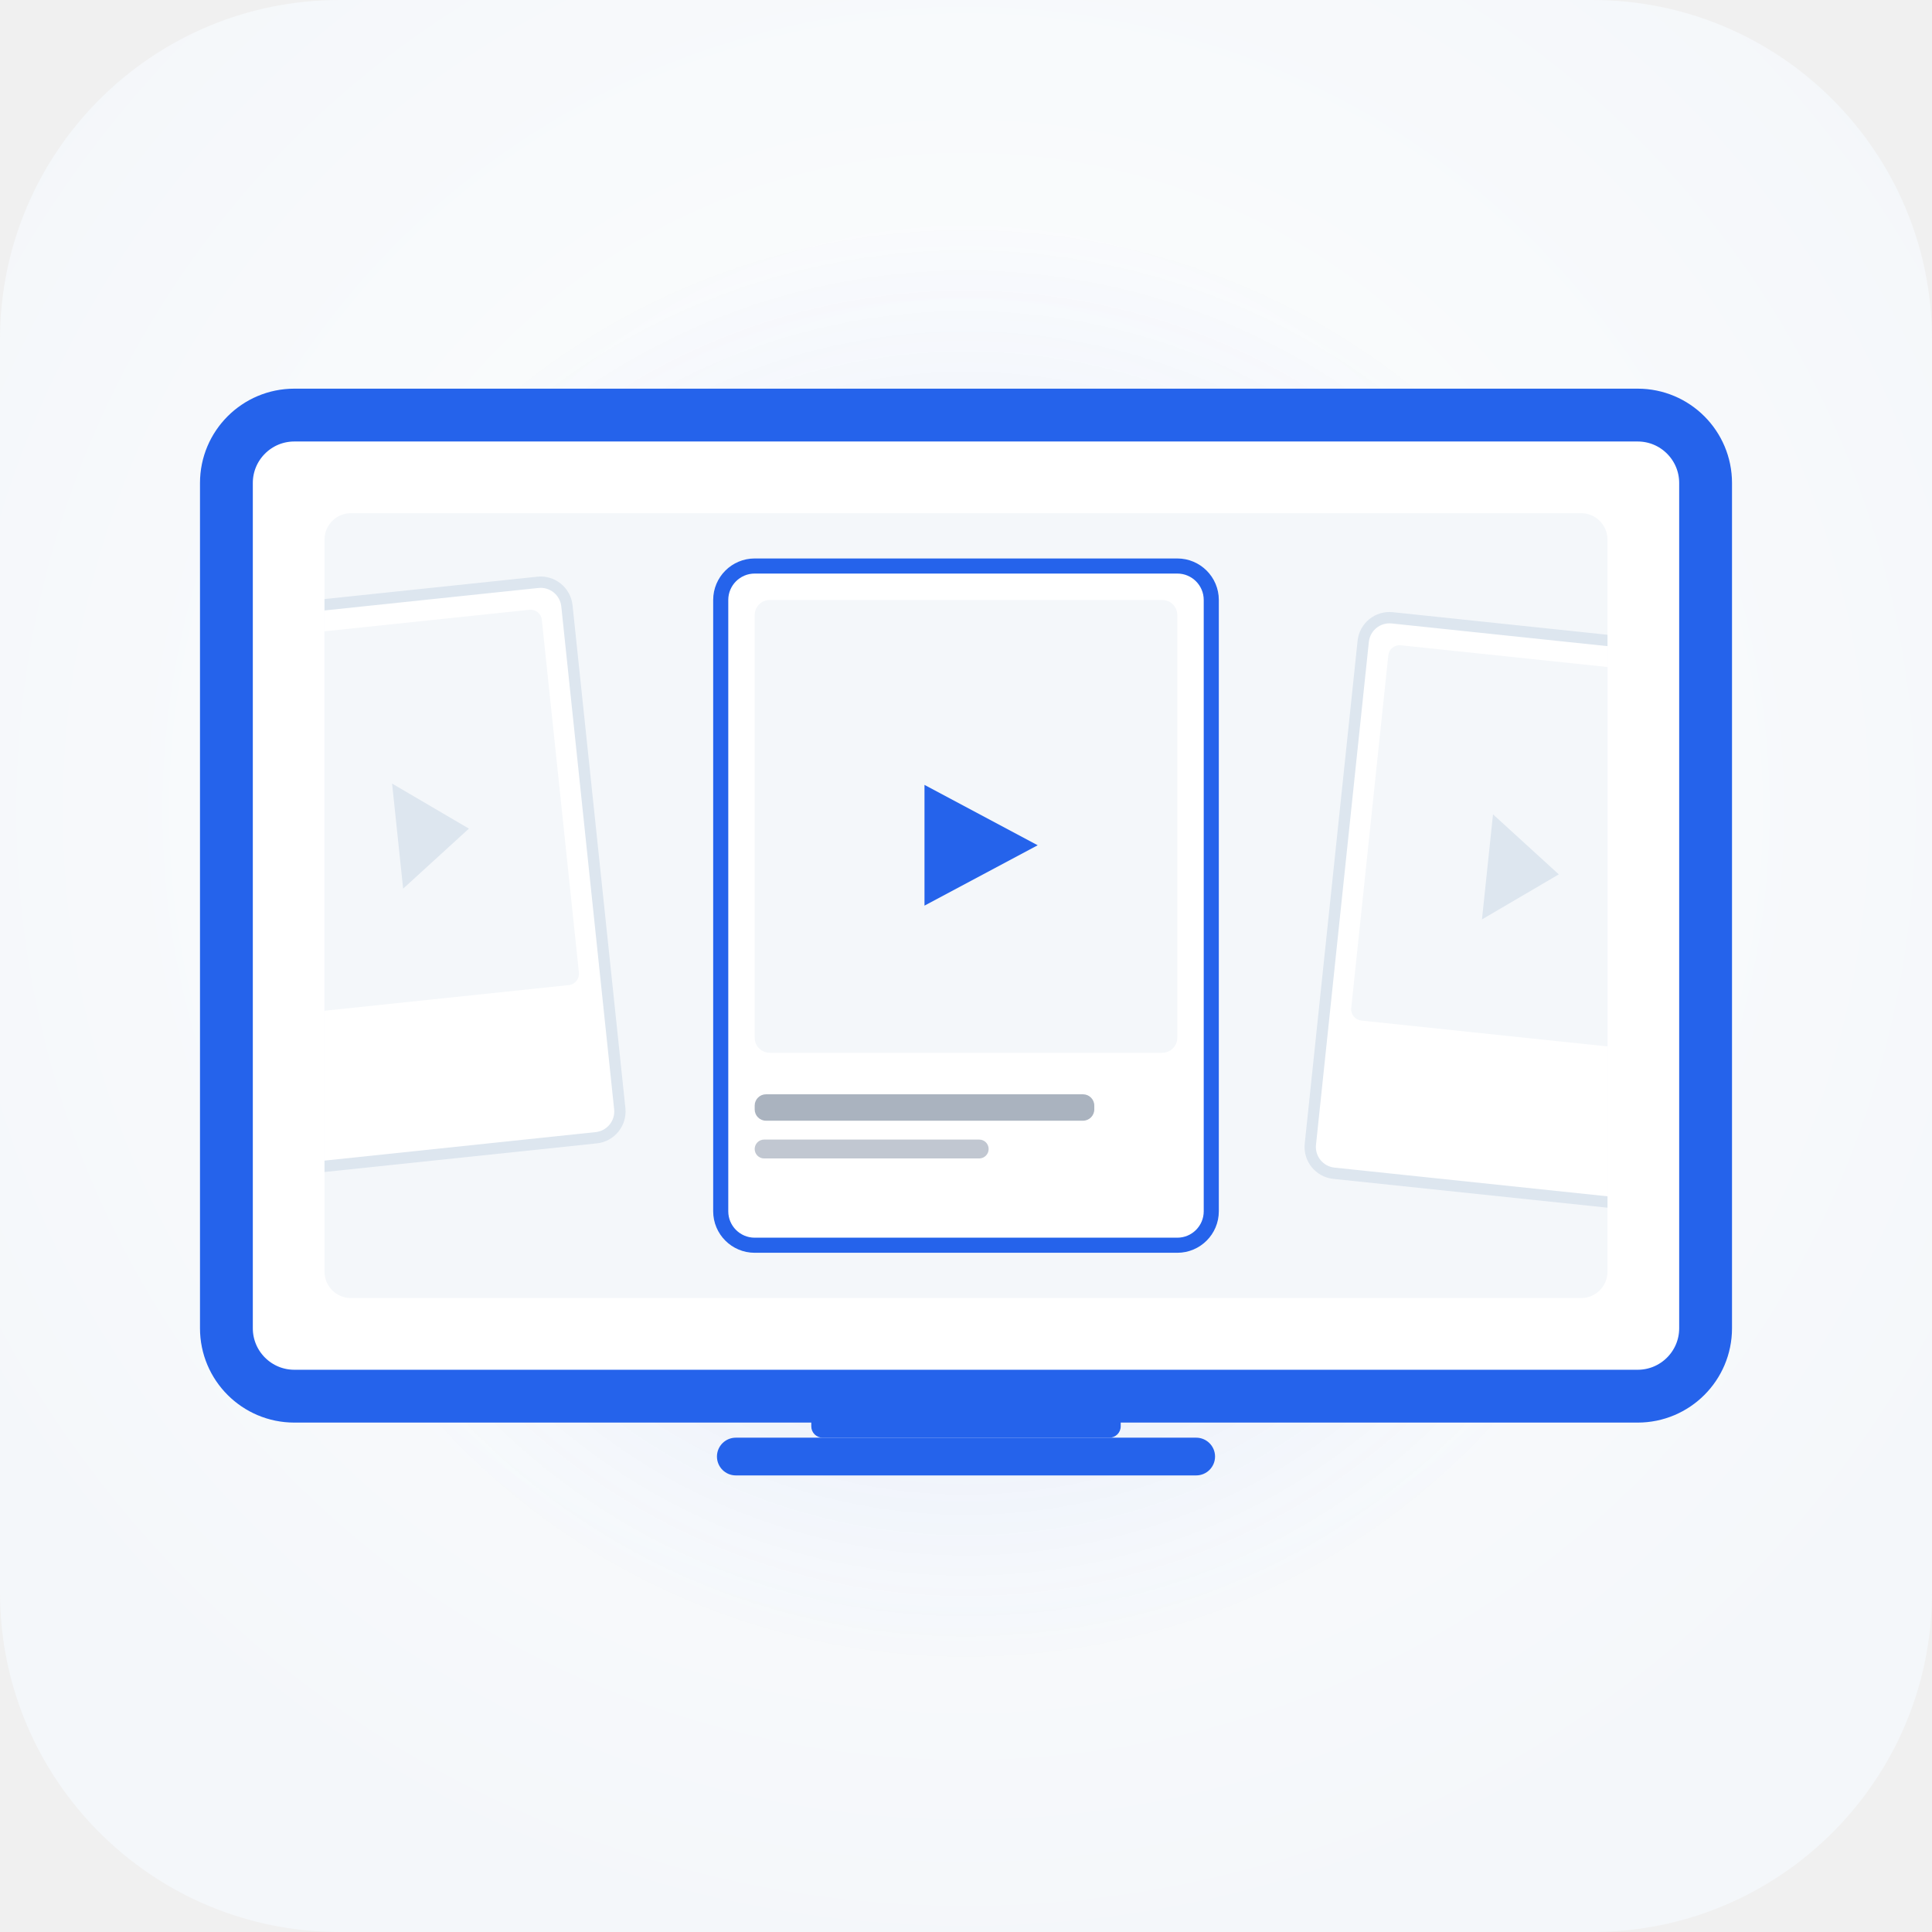
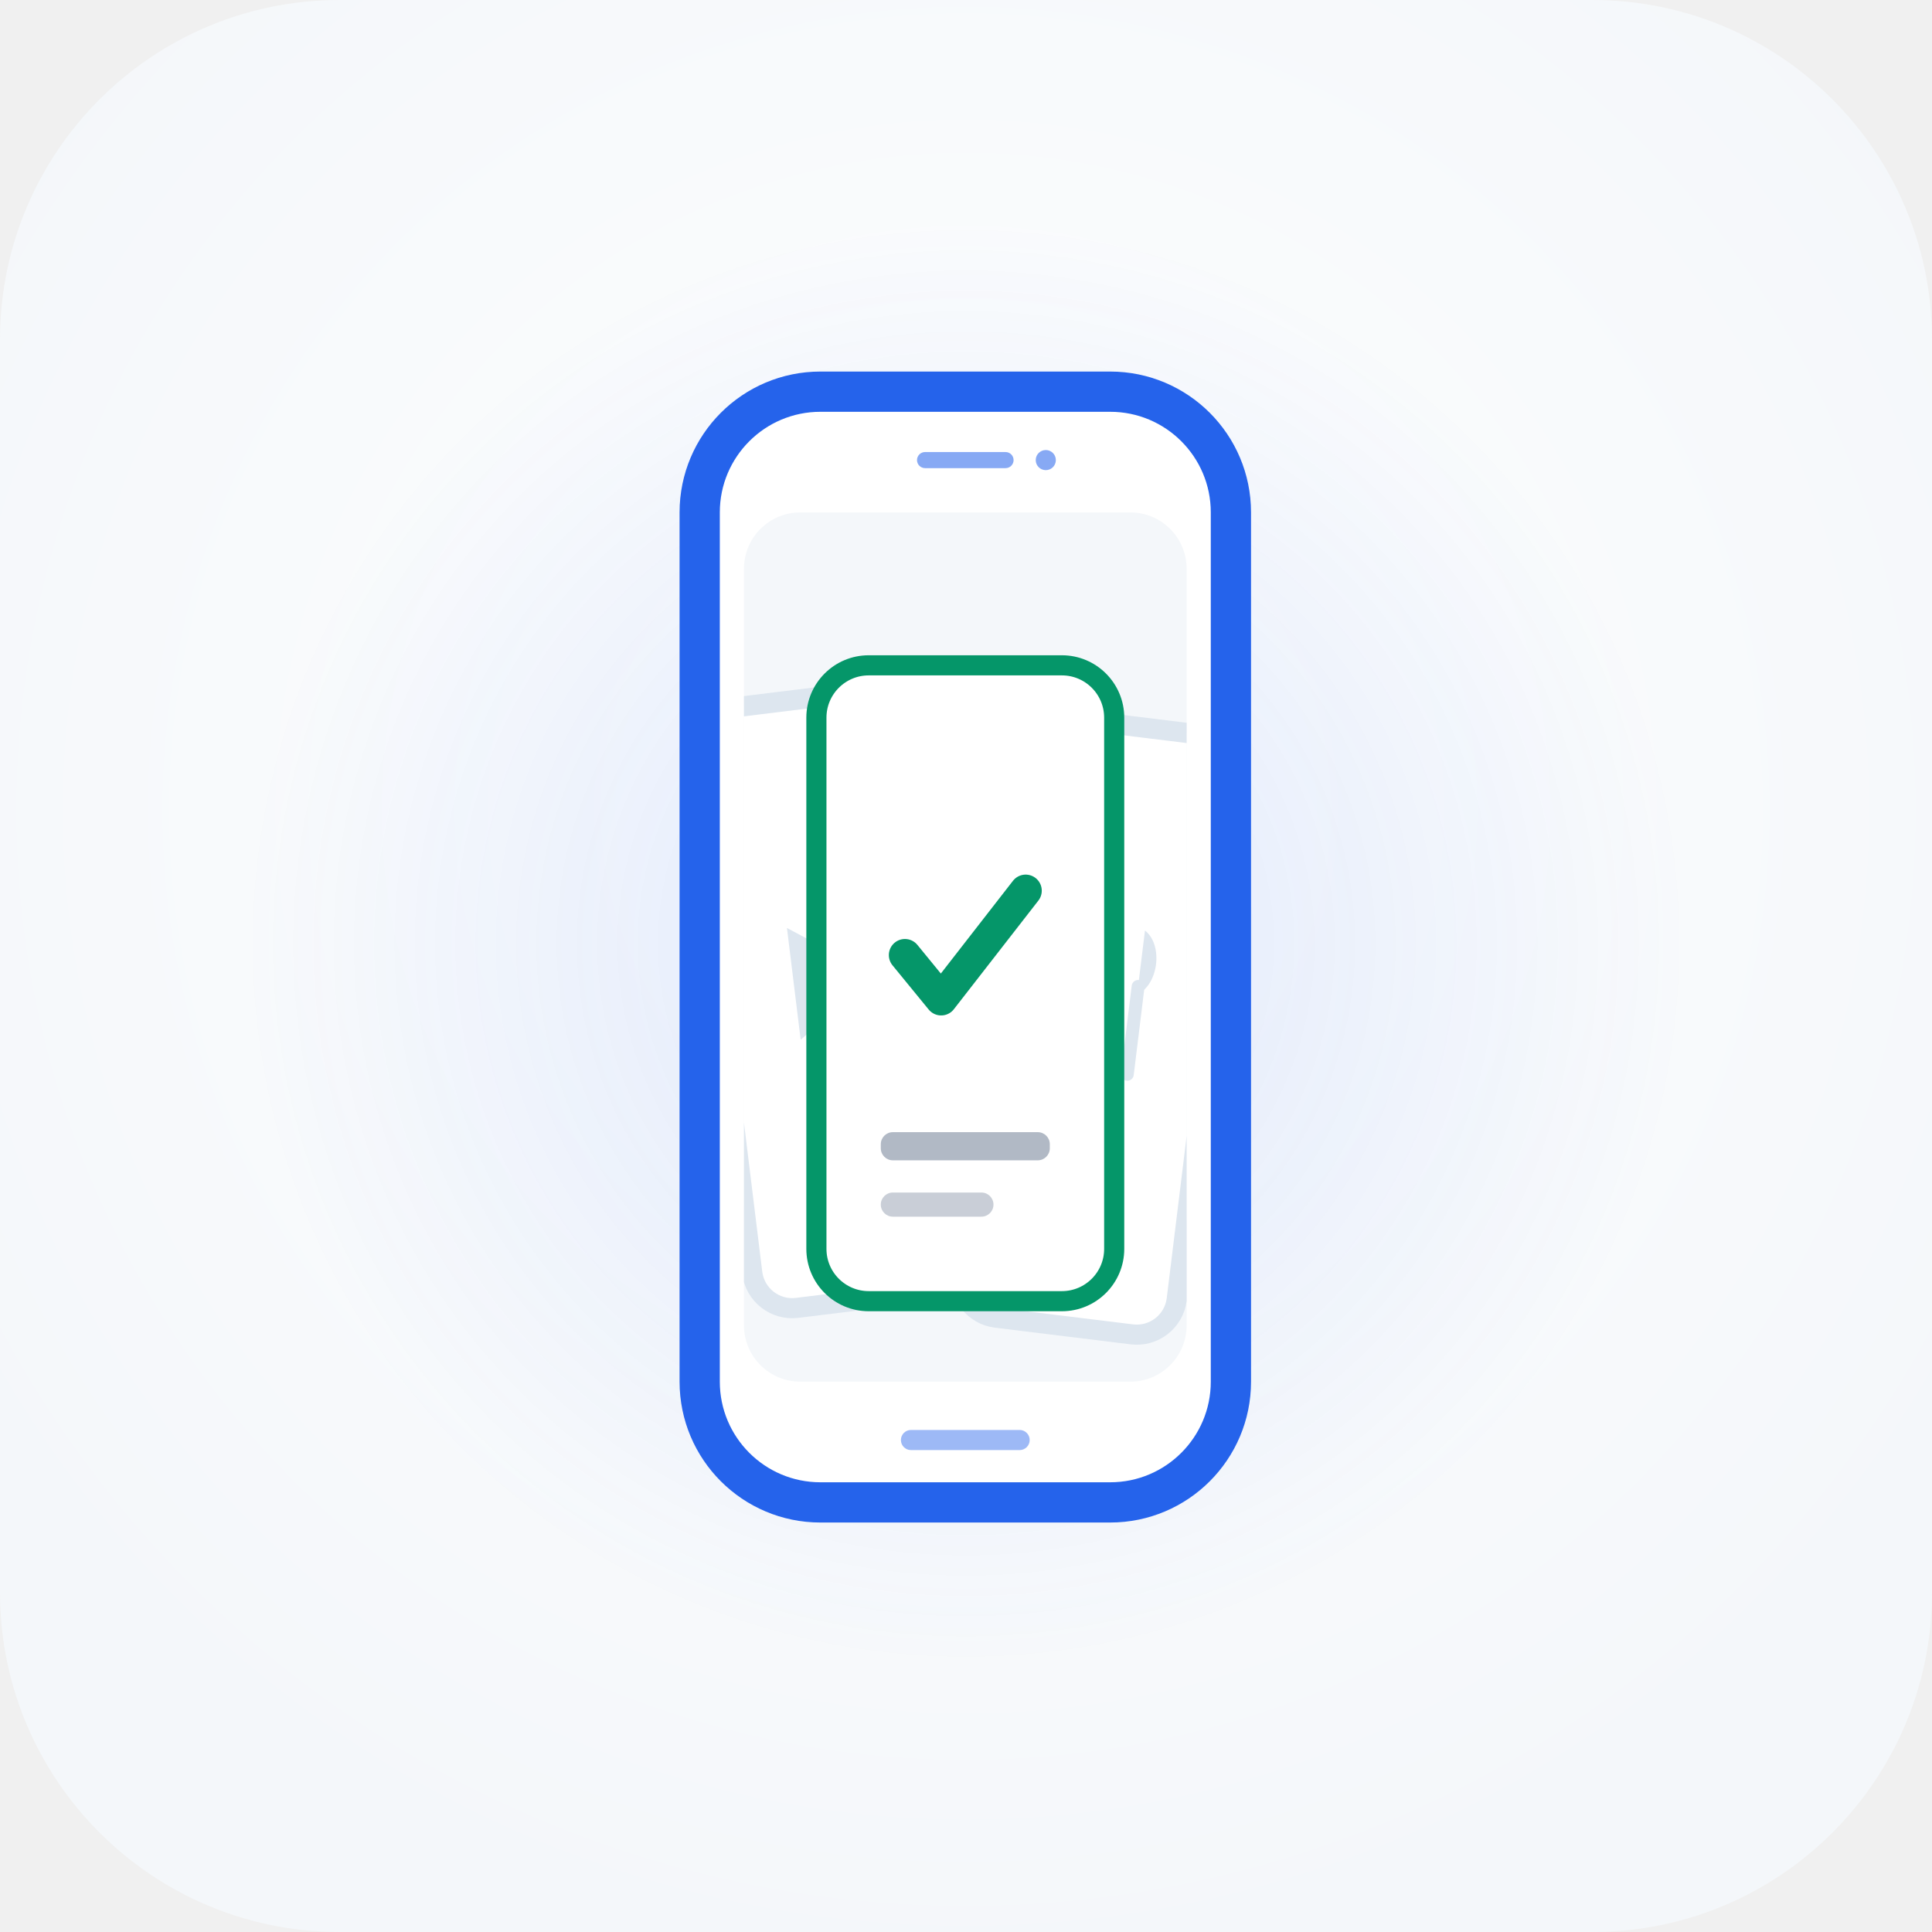
<svg xmlns="http://www.w3.org/2000/svg" viewBox="0 0 1024 1024">
  <defs>
    <radialGradient id="bg" cx="50%" cy="42%" r="60%">
      <stop offset="0%" stop-color="#ffffff" />
      <stop offset="100%" stop-color="#f4f7fa" />
    </radialGradient>
    <radialGradient id="glow" cx="50%" cy="50%" r="50%">
      <stop offset="0%" stop-color="#2563eb" stop-opacity="0.14" />
      <stop offset="100%" stop-color="#2563eb" stop-opacity="0" />
    </radialGradient>
    <clipPath id="screen-clip">
-       <rect x="172" y="272" width="680" height="416" rx="14" />
+       <rect x="55" y="42" width="110" height="216" rx="14" />
    </clipPath>
  </defs>
  <rect width="1024" height="1024" rx="180" fill="url(#bg)" />
  <circle cx="512" cy="500" r="380" fill="url(#glow)" />
-   <rect x="120" y="220" width="784" height="520" rx="36" fill="#ffffff" stroke="#2563eb" stroke-width="28" />
-   <rect x="172" y="272" width="680" height="416" rx="14" fill="#f4f7fa" />
-   <g clip-path="url(#screen-clip)">
-     <g transform="translate(120,326) rotate(-6)">
-       <rect x="0" y="0" width="180" height="296" rx="14" fill="#ffffff" stroke="#dde6ef" stroke-width="6" />
-       <rect x="14" y="14" width="152" height="200" rx="6" fill="#f4f7fa" />
-       <polygon points="78,98 116,126 78,154" fill="#dde6ef" />
+   <g transform="translate(277,182) scale(2.133)">
+     <rect x="44" y="12" width="132" height="276" rx="30" fill="#ffffff" stroke="#2563eb" stroke-width="10" />
+     <rect x="55" y="42" width="110" height="216" rx="14" fill="#f4f7fa" />
+     <rect x="98" y="27" width="24" height="4" rx="2" fill="#2563eb" opacity="0.55" />
+     <circle cx="130" cy="29" r="2.5" fill="#2563eb" opacity="0.55" />
+     <g clip-path="url(#screen-clip)">
+       <g transform="translate(40,92) rotate(-7)">
+         <rect width="54" height="150" rx="10" fill="#ffffff" stroke="#dde6ef" stroke-width="5" />
+         <polygon points="19,56 39,70 19,84" fill="#dde6ef" />
+       </g>
+       <g transform="translate(126,92) rotate(7)">
+         <rect width="54" height="150" rx="10" fill="#ffffff" stroke="#dde6ef" stroke-width="5" />
+         <path d="M17,50 v9 M21,50 v9 M25,50 v9" stroke="#dde6ef" stroke-width="2.4" stroke-linecap="round" />
+         <path d="M21,57 v29" stroke="#dde6ef" stroke-width="3.2" stroke-linecap="round" />
+         <path d="M35,50 c5,3 5,13 0,16 z" fill="#dde6ef" />
+         <path d="M35,64 v22" stroke="#dde6ef" stroke-width="3.2" stroke-linecap="round" />
+       </g>
+       <g transform="translate(73,80)">
+         <rect width="74" height="158" rx="13" fill="#ffffff" stroke="#059669" stroke-width="5" />
+         <path d="M22,72 l9,11 l21,-27" fill="none" stroke="#059669" stroke-width="8" stroke-linecap="round" stroke-linejoin="round" />
+         <rect x="16" y="116" width="42" height="7" rx="3" fill="#64748b" opacity="0.5" />
+         <rect x="16" y="131" width="28" height="6" rx="3" fill="#64748b" opacity="0.35" />
+       </g>
    </g>
-     <g transform="translate(724,326) rotate(6)">
-       <rect x="0" y="0" width="180" height="296" rx="14" fill="#ffffff" stroke="#dde6ef" stroke-width="6" />
-       <rect x="14" y="14" width="152" height="200" rx="6" fill="#f4f7fa" />
-       <polygon points="78,98 116,126 78,154" fill="#dde6ef" />
-     </g>
-     <g transform="translate(382,300)">
-       <rect x="0" y="0" width="260" height="360" rx="18" fill="#ffffff" stroke="#2563eb" stroke-width="8" />
-       <rect x="18" y="18" width="224" height="240" rx="8" fill="#f4f7fa" />
-       <polygon points="108,116 168,148 108,180" fill="#2563eb" />
-       <rect x="18" y="280" width="180" height="14" rx="6" fill="#64748b" opacity="0.55" />
-       <rect x="18" y="304" width="124" height="10" rx="5" fill="#64748b" opacity="0.4" />
-     </g>
+     <rect x="94" y="270" width="32" height="5" rx="2.5" fill="#2563eb" opacity="0.45" />
  </g>
-   <rect x="430" y="740" width="164" height="22" rx="6" fill="#2563eb" />
-   <rect x="380" y="762" width="264" height="20" rx="10" fill="#2563eb" />
</svg>
